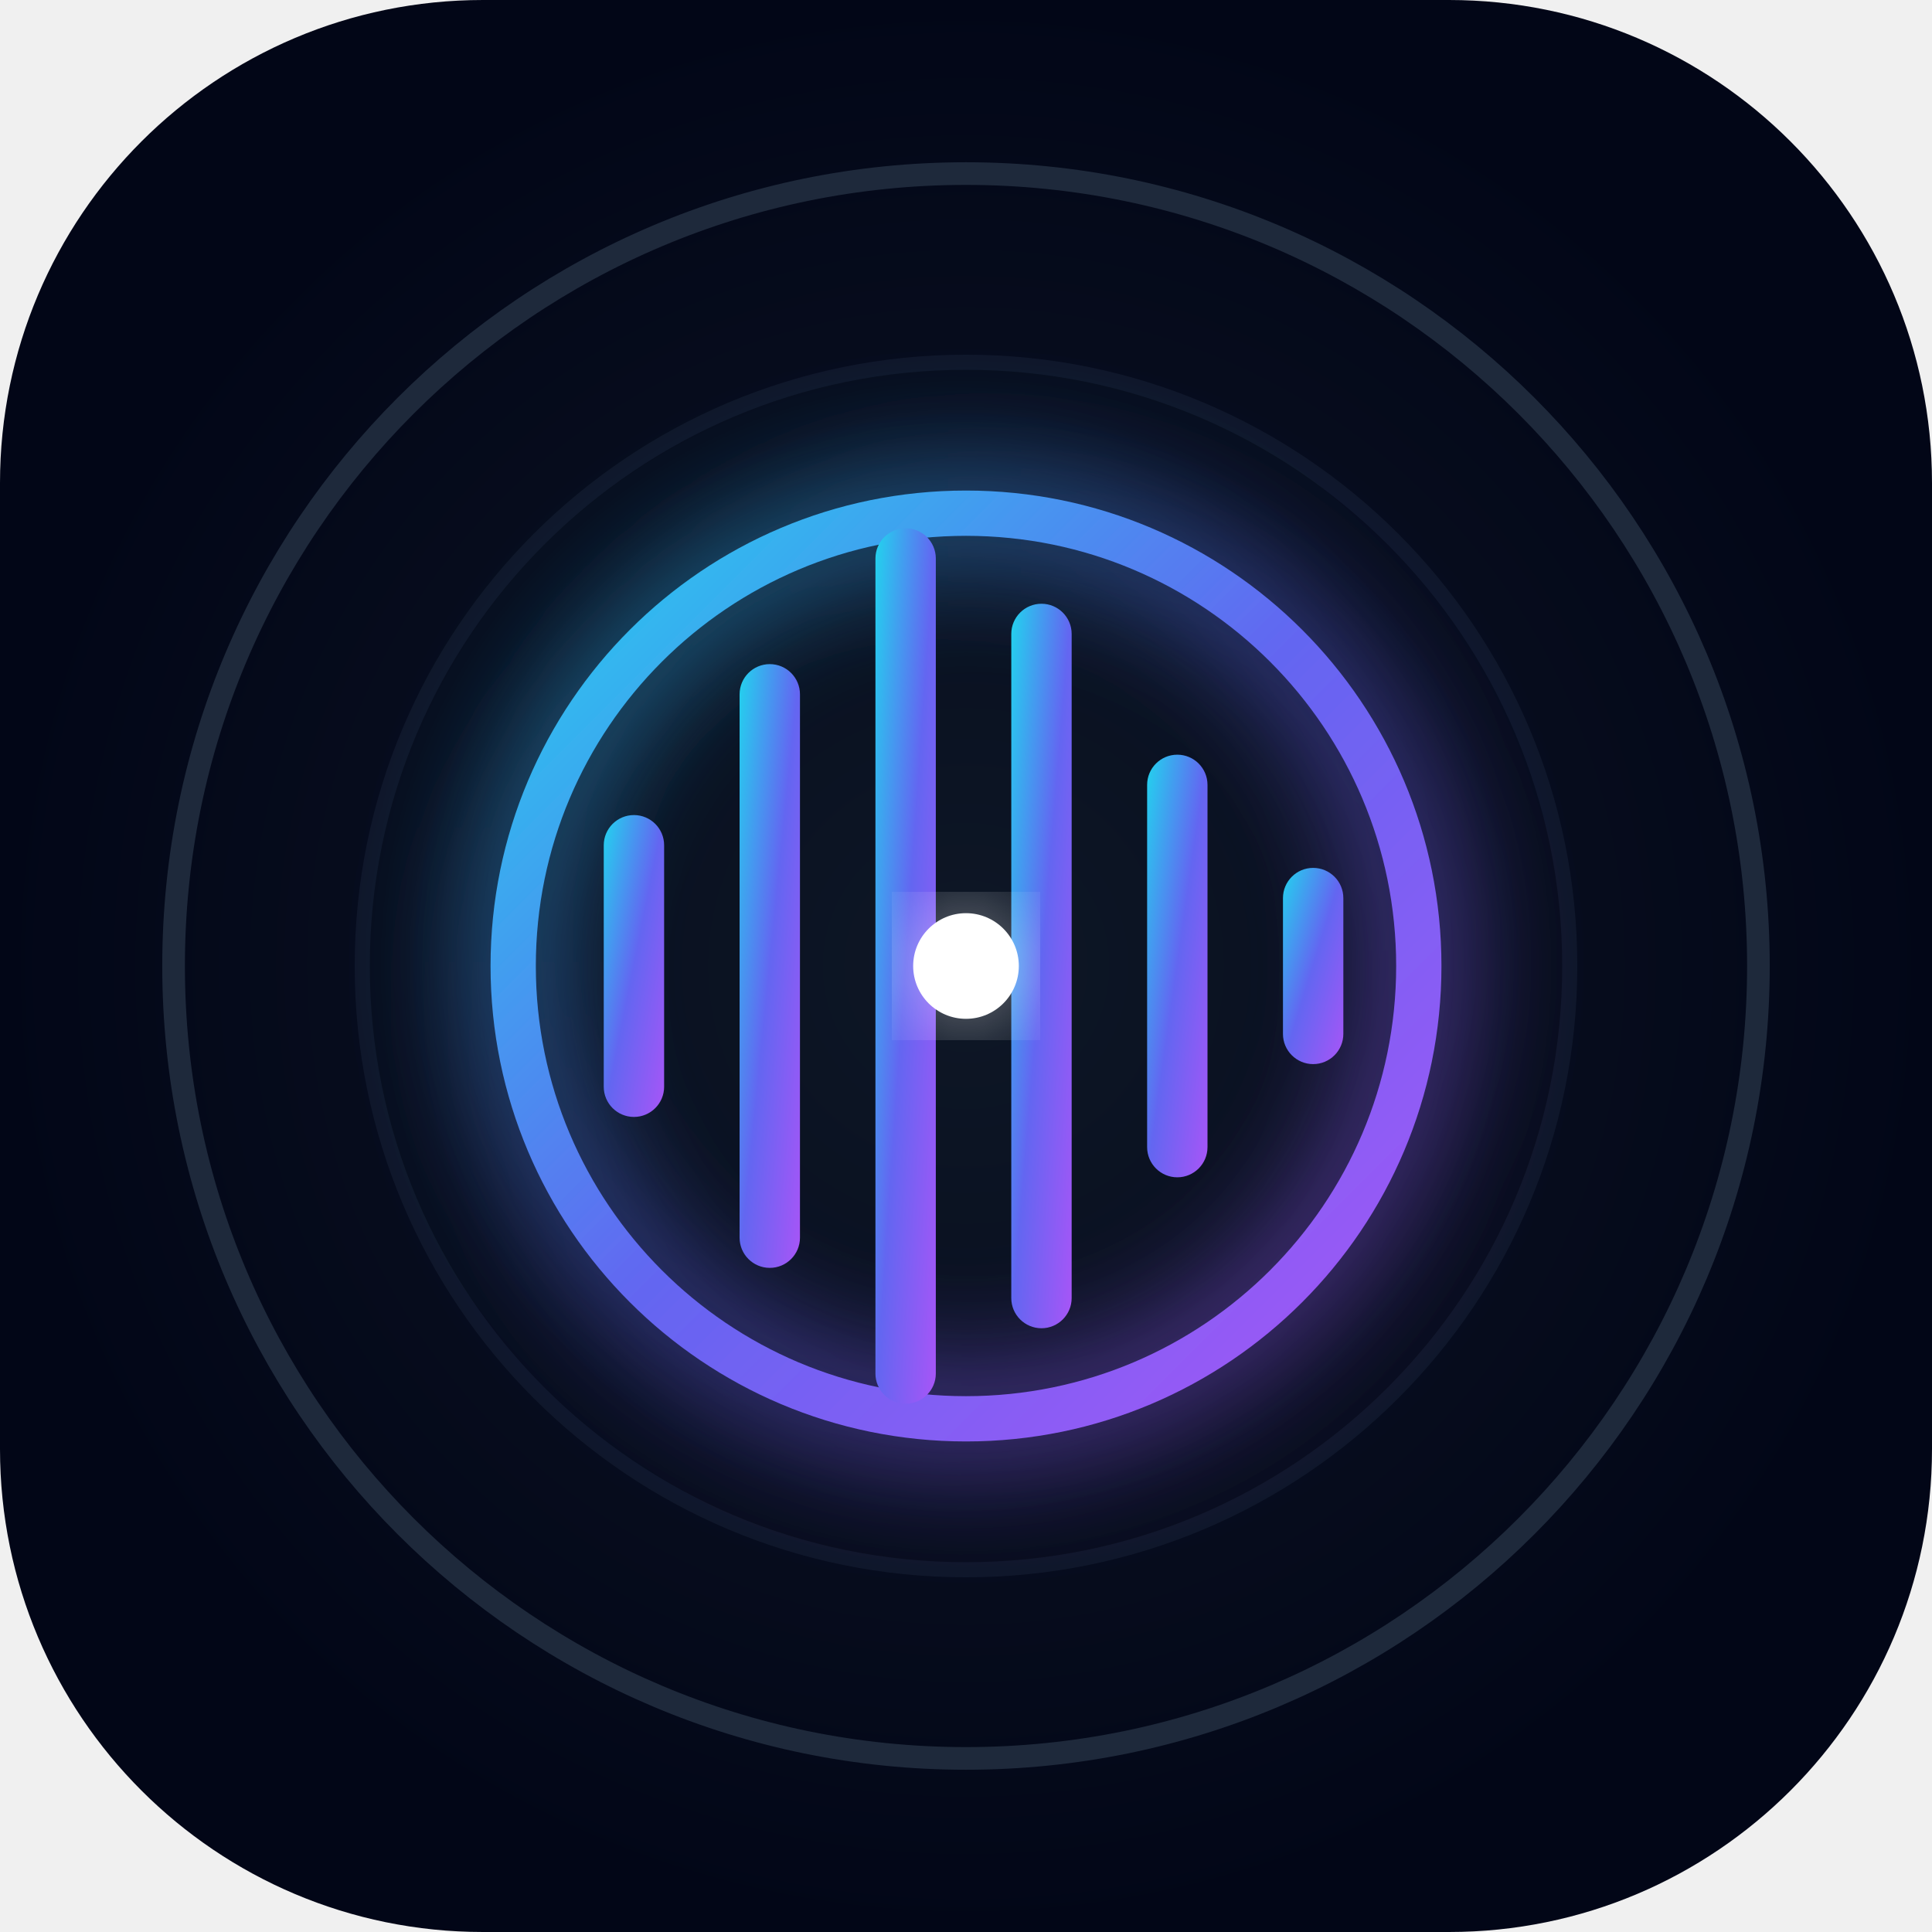
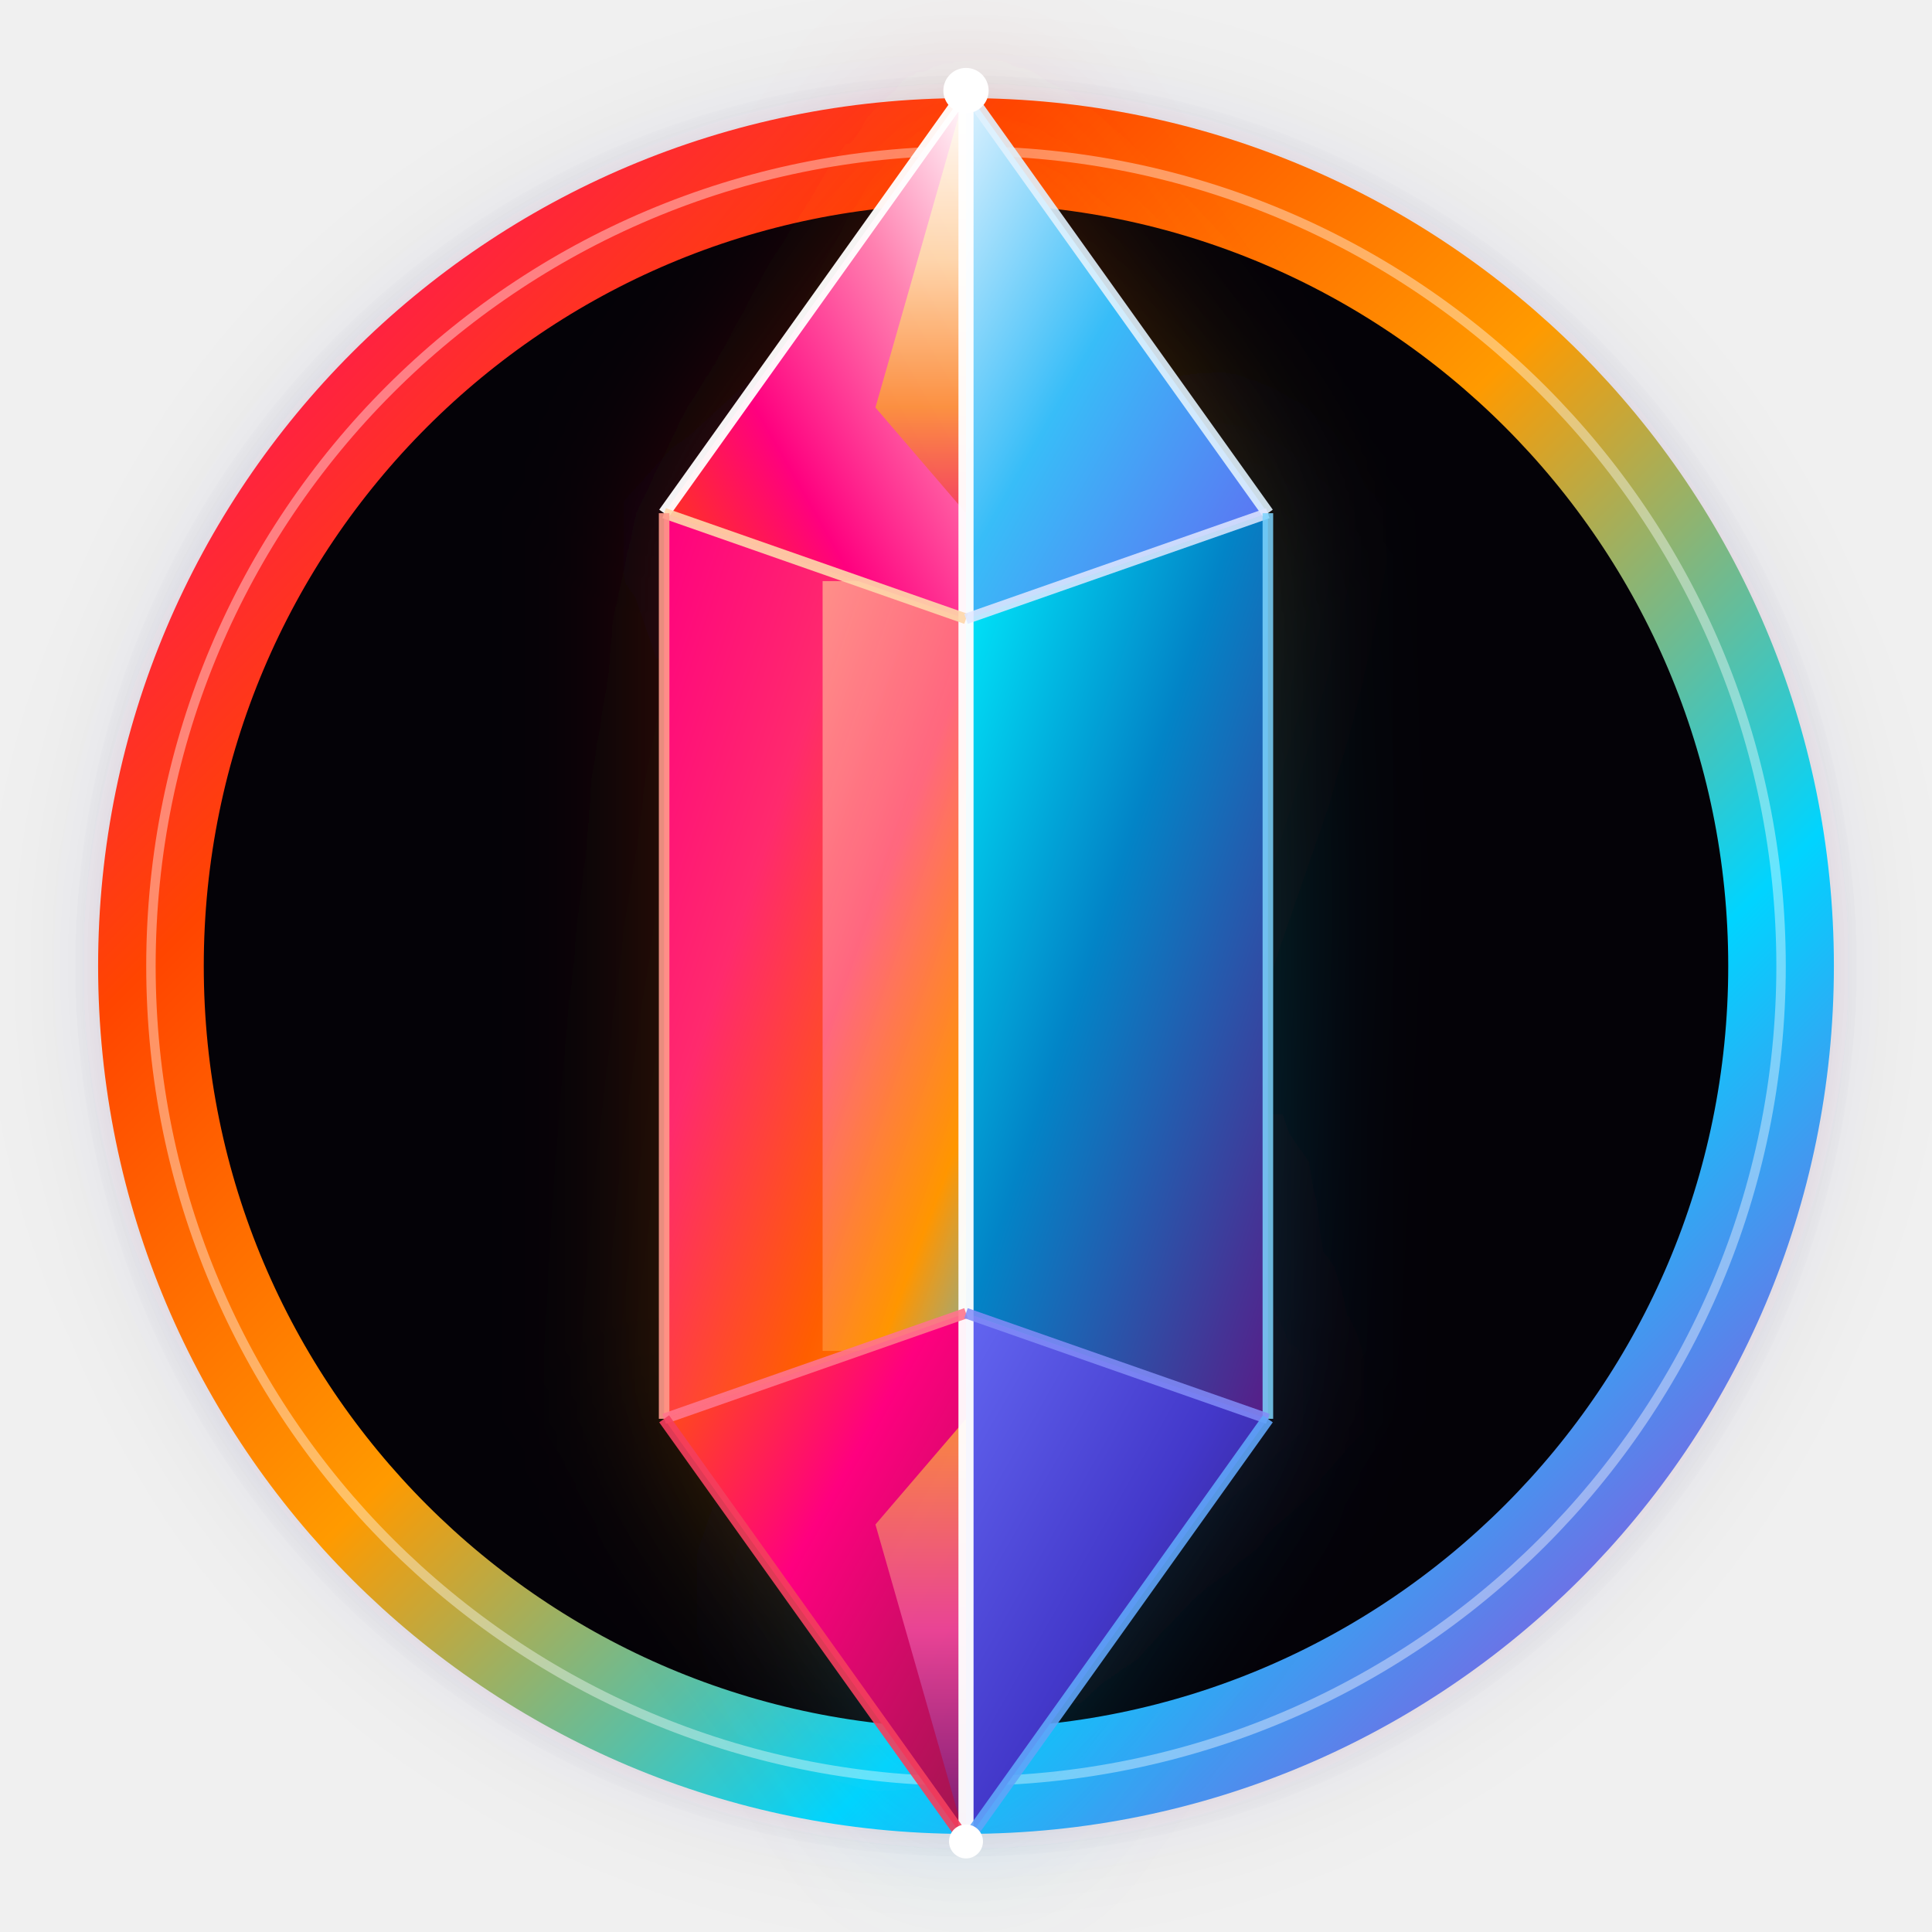
<svg xmlns="http://www.w3.org/2000/svg" viewBox="0 0 512 512" fill="none">
  <defs>
-     <radialGradient id="bgGrad" cx="50%" cy="50%" r="50%">
-       <stop offset="0%" stop-color="#0e1726" />
-       <stop offset="100%" stop-color="#020617" />
+     <linearGradient id="ringGrad" x1="0%" y1="0%" x2="100%" y2="100%">
+       <stop offset="0%" stop-color="#ff007f" />
+       <stop offset="25%" stop-color="#ff4500" />
+       <stop offset="48%" stop-color="#ff9a00" />
+       <stop offset="72%" stop-color="#00d4ff" />
+       <stop offset="100%" stop-color="#c026d3" />
+     </linearGradient>
+     <radialGradient id="discAura" cx="50%" cy="50%" r="50%">
+       <stop offset="0%" stop-color="#ff007f" stop-opacity="0.45" />
+       <stop offset="40%" stop-color="#ff5722" stop-opacity="0.3" />
+       <stop offset="80%" stop-color="#9333ea" stop-opacity="0.18" />
+       <stop offset="100%" stop-color="#000000" stop-opacity="0" />
    </radialGradient>
-     <linearGradient id="neonGlow" x1="0%" y1="0%" x2="100%" y2="100%">
-       <stop offset="0%" stop-color="#22d3ee" />
-       <stop offset="50%" stop-color="#6366f1" />
-       <stop offset="100%" stop-color="#a855f7" />
+     <linearGradient id="topApexLeft" x1="100%" y1="0%" x2="0%" y2="100%">
+       <stop offset="0%" stop-color="#ffffff" />
+       <stop offset="30%" stop-color="#ff80b0" />
+       <stop offset="65%" stop-color="#ff007f" />
+       <stop offset="100%" stop-color="#ff4500" />
    </linearGradient>
-     <filter id="glow" x="-20%" y="-20%" width="140%" height="140%">
+     <linearGradient id="topApexCenter" x1="50%" y1="0%" x2="50%" y2="100%">
+       <stop offset="0%" stop-color="#ffffff" />
+       <stop offset="40%" stop-color="#fed7aa" />
+       <stop offset="75%" stop-color="#fb923c" />
+       <stop offset="100%" stop-color="#f43f5e" />
+     </linearGradient>
+     <linearGradient id="topApexRight" x1="0%" y1="0%" x2="100%" y2="100%">
+       <stop offset="0%" stop-color="#e0f2fe" />
+       <stop offset="45%" stop-color="#38bdf8" />
+       <stop offset="100%" stop-color="#6366f1" />
+     </linearGradient>
+     <linearGradient id="shaftLeft" x1="0%" y1="0%" x2="100%" y2="100%">
+       <stop offset="0%" stop-color="#ff007f" />
+       <stop offset="35%" stop-color="#ff2a6d" />
+       <stop offset="70%" stop-color="#ff5e00" />
+       <stop offset="100%" stop-color="#ff9100" />
+     </linearGradient>
+     <linearGradient id="shaftCenter" x1="0%" y1="0%" x2="100%" y2="100%">
+       <stop offset="0%" stop-color="#ff9a8b" />
+       <stop offset="30%" stop-color="#ff6a88" />
+       <stop offset="60%" stop-color="#ff9900" />
+       <stop offset="85%" stop-color="#38bdf8" />
+       <stop offset="100%" stop-color="#00d2ff" />
+     </linearGradient>
+     <linearGradient id="shaftRight" x1="0%" y1="0%" x2="100%" y2="100%">
+       <stop offset="0%" stop-color="#00f0ff" />
+       <stop offset="45%" stop-color="#0284c7" />
+       <stop offset="100%" stop-color="#581c87" />
+     </linearGradient>
+     <linearGradient id="botApexLeft" x1="0%" y1="0%" x2="100%" y2="100%">
+       <stop offset="0%" stop-color="#ff5e00" />
+       <stop offset="45%" stop-color="#ff007f" />
+       <stop offset="100%" stop-color="#9d174d" />
+     </linearGradient>
+     <linearGradient id="botApexCenter" x1="50%" y1="0%" x2="50%" y2="100%">
+       <stop offset="0%" stop-color="#fb923c" />
+       <stop offset="50%" stop-color="#ec4899" />
+       <stop offset="100%" stop-color="#701a75" />
+     </linearGradient>
+     <linearGradient id="botApexRight" x1="0%" y1="0%" x2="100%" y2="100%">
+       <stop offset="0%" stop-color="#6366f1" />
+       <stop offset="50%" stop-color="#4338ca" />
+       <stop offset="100%" stop-color="#2e1065" />
+     </linearGradient>
+     <filter id="crystalBloom" x="-30%" y="-30%" width="160%" height="160%">
+       <feGaussianBlur stdDeviation="20" result="blur" />
+       <feComposite in="SourceGraphic" in2="blur" operator="over" />
+     </filter>
+     <filter id="haloGlow" x="-20%" y="-20%" width="140%" height="140%">
      <feGaussianBlur stdDeviation="16" result="blur" />
      <feComposite in="SourceGraphic" in2="blur" operator="over" />
    </filter>
  </defs>
-   <rect width="512" height="512" rx="128" fill="url(#bgGrad)" />
-   <circle cx="256" cy="256" r="210" stroke="#1e293b" stroke-width="6" />
-   <circle cx="256" cy="256" r="160" stroke="#0f172a" stroke-width="4" />
-   <circle cx="256" cy="256" r="120" stroke="url(#neonGlow)" stroke-width="12" filter="url(#glow)" />
-   <g fill="url(#neonGlow)">
-     <rect x="160" y="216" width="16" height="80" rx="8" />
-     <rect x="196" y="176" width="16" height="160" rx="8" />
-     <rect x="232" y="140" width="16" height="232" rx="8" />
-     <rect x="268" y="160" width="16" height="192" rx="8" />
-     <rect x="304" y="200" width="16" height="112" rx="8" />
-     <rect x="340" y="230" width="16" height="52" rx="8" />
-   </g>
-   <circle cx="256" cy="256" r="14" fill="#ffffff" filter="url(#glow)" />
+   <circle cx="256" cy="256" r="236" fill="url(#discAura)" filter="url(#haloGlow)" />
+   <circle cx="256" cy="256" r="226" fill="#040207" />
+   <circle cx="256" cy="256" r="216" stroke="url(#ringGrad)" stroke-width="28" fill="none" stroke-linecap="round" />
+   <circle cx="256" cy="256" r="216" stroke="#ffffff" stroke-width="2.5" stroke-opacity="0.4" fill="none" />
+   <polygon points="256,24 176,136 176,376 256,488 336,376 336,136" fill="url(#ringGrad)" fill-opacity="0.25" filter="url(#crystalBloom)" />
+   <polygon points="176,136 256,164 256,348 176,376" fill="url(#shaftLeft)" />
+   <polygon points="218,154 294,154 294,358 218,358" fill="url(#shaftCenter)" fill-opacity="0.9" />
+   <polygon points="256,164 336,136 336,376 256,348" fill="url(#shaftRight)" />
+   <polygon points="256,24 176,136 256,164" fill="url(#topApexLeft)" />
+   <polygon points="256,24 232,108 256,136 280,108" fill="url(#topApexCenter)" fill-opacity="0.95" />
+   <polygon points="256,24 256,164 336,136" fill="url(#topApexRight)" />
+   <polygon points="176,376 256,348 256,488" fill="url(#botApexLeft)" />
+   <polygon points="256,488 232,404 256,376 280,404" fill="url(#botApexCenter)" fill-opacity="0.92" />
+   <polygon points="256,348 336,376 256,488" fill="url(#botApexRight)" />
+   <line x1="256" y1="24" x2="256" y2="488" stroke="#ffffff" stroke-width="4" stroke-opacity="0.95" stroke-linecap="round" />
+   <line x1="256" y1="24" x2="176" y2="136" stroke="#ffffff" stroke-width="3.2" stroke-opacity="0.95" />
+   <line x1="256" y1="24" x2="336" y2="136" stroke="#e0f2fe" stroke-width="3.2" stroke-opacity="0.9" />
+   <line x1="176" y1="136" x2="256" y2="164" stroke="#fed7aa" stroke-width="2.8" stroke-opacity="0.9" />
+   <line x1="256" y1="164" x2="336" y2="136" stroke="#e0e7ff" stroke-width="2.8" stroke-opacity="0.85" />
+   <line x1="176" y1="136" x2="176" y2="376" stroke="#ff9a8b" stroke-width="2.8" stroke-opacity="0.9" />
+   <line x1="336" y1="136" x2="336" y2="376" stroke="#7dd3fc" stroke-width="2.8" stroke-opacity="0.85" />
+   <line x1="176" y1="376" x2="256" y2="348" stroke="#ff758c" stroke-width="2.8" stroke-opacity="0.9" />
+   <line x1="256" y1="348" x2="336" y2="376" stroke="#818cf8" stroke-width="2.8" stroke-opacity="0.85" />
+   <line x1="176" y1="376" x2="256" y2="488" stroke="#f43f5e" stroke-width="3.2" stroke-opacity="0.9" />
+   <line x1="336" y1="376" x2="256" y2="488" stroke="#60a5fa" stroke-width="3.2" stroke-opacity="0.9" />
+   <circle cx="256" cy="24" r="6" fill="#ffffff" />
+   <circle cx="256" cy="488" r="4.5" fill="#ffffff" />
</svg>
